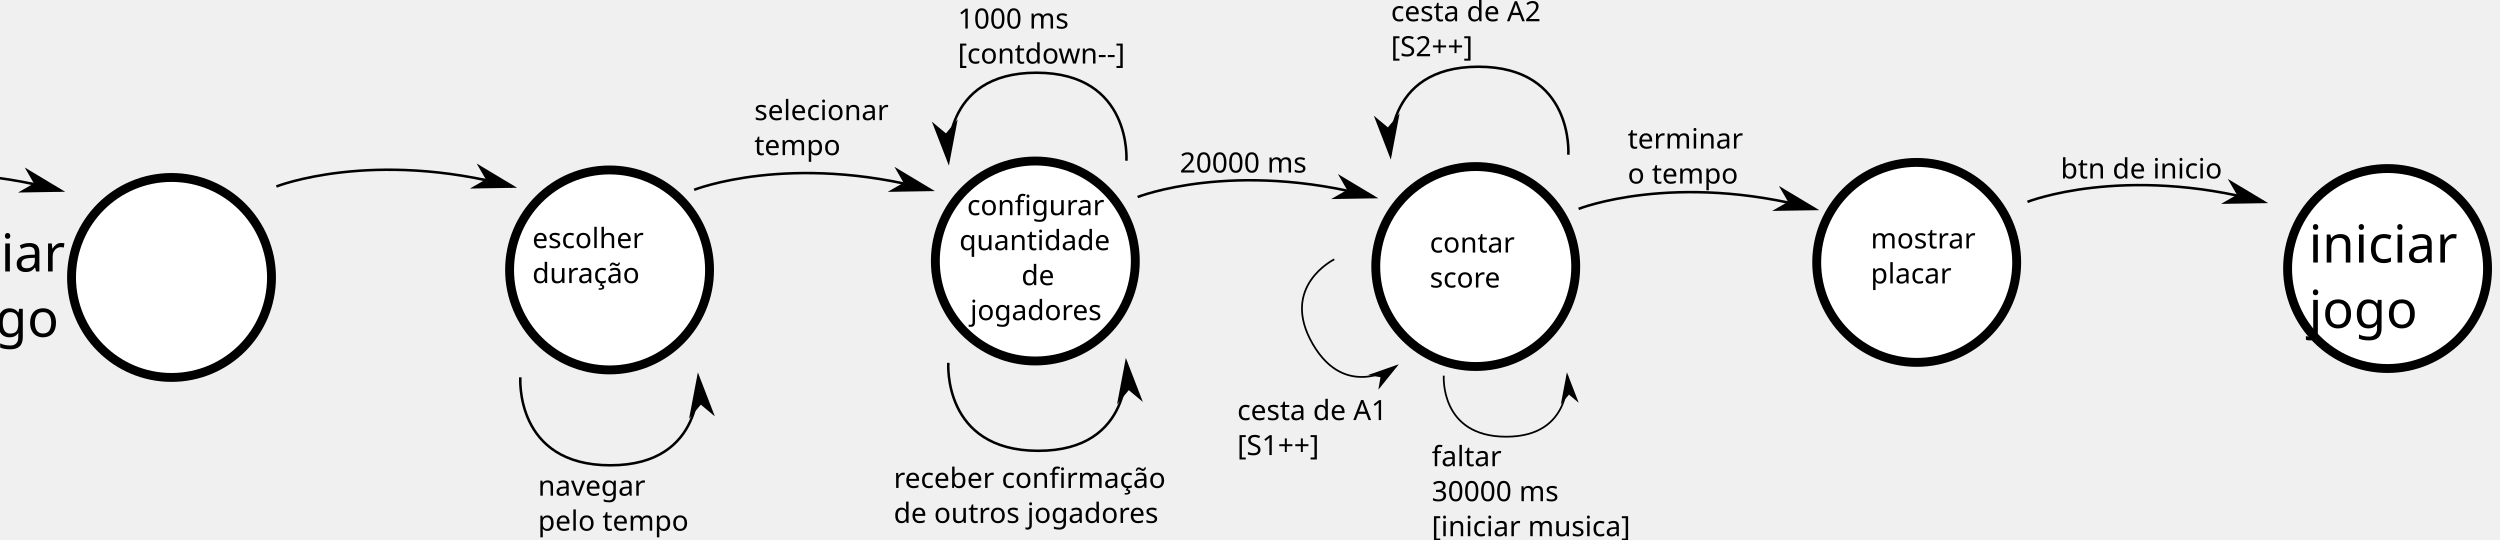
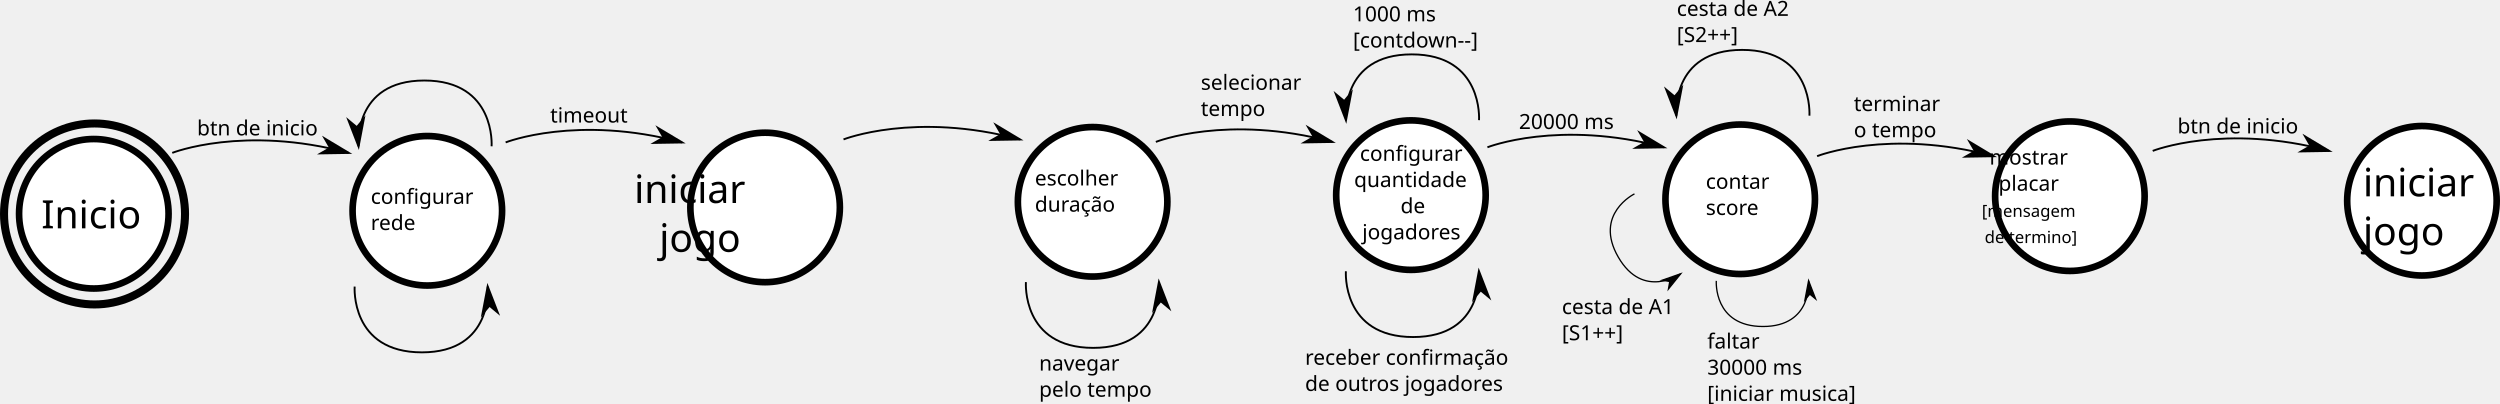
- <svg xmlns="http://www.w3.org/2000/svg" width="3572.072" height="771.366" viewBox="0 0 945.107 204.09" version="1.1" id="svg8">
+ <svg xmlns="http://www.w3.org/2000/svg" width="4777.787" height="771.366" viewBox="0 0 1264.118 204.09" version="1.1" id="svg8">
  <defs id="defs2">
    <marker style="overflow:visible" id="marker1583" refX="0" refY="0" orient="auto">
      <path transform="matrix(-0.8,0,0,-0.8,-10,0)" style="fill:#000000;fill-opacity:1;fill-rule:evenodd;stroke:#000000;stroke-width:1pt;stroke-opacity:1" d="M 0,0 5,-5 -12.5,0 5,5 Z" id="path1581" />
    </marker>
    <marker orient="auto" refY="0" refX="0" id="Arrow1Lend" style="overflow:visible">
      <path id="path874" d="M 0,0 5,-5 -12.5,0 5,5 Z" style="fill:#000000;fill-opacity:1;fill-rule:evenodd;stroke:#000000;stroke-width:1pt;stroke-opacity:1" transform="matrix(-0.8,0,0,-0.8,-10,0)" />
    </marker>
    <marker orient="auto" refY="0" refX="0" id="Arrow1Lend-5" style="overflow:visible">
      <path id="path874-3" d="M 0,0 5,-5 -12.5,0 5,5 Z" style="fill:#000000;fill-opacity:1;fill-rule:evenodd;stroke:#000000;stroke-width:1pt;stroke-opacity:1" transform="matrix(-0.8,0,0,-0.8,-10,0)" />
    </marker>
    <marker style="overflow:visible" id="marker1583-2" refX="0" refY="0" orient="auto">
      <path transform="matrix(-0.8,0,0,-0.8,-10,0)" style="fill:#000000;fill-opacity:1;fill-rule:evenodd;stroke:#000000;stroke-width:1pt;stroke-opacity:1" d="M 0,0 5,-5 -12.5,0 5,5 Z" id="path1581-9" />
    </marker>
    <marker orient="auto" refY="0" refX="0" id="Arrow1Lend-5-6" style="overflow:visible">
      <path id="path874-3-7" d="M 0,0 5,-5 -12.5,0 5,5 Z" style="fill:#000000;fill-opacity:1;fill-rule:evenodd;stroke:#000000;stroke-width:1pt;stroke-opacity:1" transform="matrix(-0.8,0,0,-0.8,-10,0)" />
    </marker>
    <marker style="overflow:visible" id="marker1583-2-3" refX="0" refY="0" orient="auto">
      <path transform="matrix(-0.8,0,0,-0.8,-10,0)" style="fill:#000000;fill-opacity:1;fill-rule:evenodd;stroke:#000000;stroke-width:1pt;stroke-opacity:1" d="M 0,0 5,-5 -12.5,0 5,5 Z" id="path1581-9-5" />
    </marker>
    <marker style="overflow:visible" id="marker1583-2-2" refX="0" refY="0" orient="auto">
      <path transform="matrix(-0.8,0,0,-0.8,-10,0)" style="fill:#000000;fill-opacity:1;fill-rule:evenodd;stroke:#000000;stroke-width:1pt;stroke-opacity:1" d="M 0,0 5,-5 -12.5,0 5,5 Z" id="path1581-9-9" />
    </marker>
    <marker style="overflow:visible" id="marker1583-2-27" refX="0" refY="0" orient="auto">
      <path transform="matrix(-0.8,0,0,-0.8,-10,0)" style="fill:#000000;fill-opacity:1;fill-rule:evenodd;stroke:#000000;stroke-width:1pt;stroke-opacity:1" d="M 0,0 5,-5 -12.5,0 5,5 Z" id="path1581-9-0" />
    </marker>
    <marker style="overflow:visible" id="marker1583-2-3-3" refX="0" refY="0" orient="auto">
      <path transform="matrix(-0.8,0,0,-0.8,-10,0)" style="fill:#000000;fill-opacity:1;fill-rule:evenodd;stroke:#000000;stroke-width:1pt;stroke-opacity:1" d="M 0,0 5,-5 -12.5,0 5,5 Z" id="path1581-9-5-6" />
    </marker>
    <marker style="overflow:visible" id="marker1583-2-3-3-8" refX="0" refY="0" orient="auto">
      <path transform="matrix(-0.8,0,0,-0.8,-10,0)" style="fill:#000000;fill-opacity:1;fill-rule:evenodd;stroke:#000000;stroke-width:1pt;stroke-opacity:1" d="M 0,0 5,-5 -12.5,0 5,5 Z" id="path1581-9-5-6-7" />
    </marker>
    <marker style="overflow:visible" id="marker1583-2-2-9" refX="0" refY="0" orient="auto">
      <path transform="matrix(-0.8,0,0,-0.8,-10,0)" style="fill:#000000;fill-opacity:1;fill-rule:evenodd;stroke:#000000;stroke-width:1pt;stroke-opacity:1" d="M 0,0 5,-5 -12.5,0 5,5 Z" id="path1581-9-9-2" />
    </marker>
    <marker orient="auto" refY="0" refX="0" id="Arrow1Lend-5-6-0" style="overflow:visible">
      <path id="path874-3-7-2" d="M 0,0 5,-5 -12.5,0 5,5 Z" style="fill:#000000;fill-opacity:1;fill-rule:evenodd;stroke:#000000;stroke-width:1pt;stroke-opacity:1" transform="matrix(-0.8,0,0,-0.8,-10,0)" />
    </marker>
    <marker style="overflow:visible" id="marker1583-2-2-9-3" refX="0" refY="0" orient="auto">
      <path transform="matrix(-0.8,0,0,-0.8,-10,0)" style="fill:#000000;fill-opacity:1;fill-rule:evenodd;stroke:#000000;stroke-width:1pt;stroke-opacity:1" d="M 0,0 5,-5 -12.5,0 5,5 Z" id="path1581-9-9-2-6" />
    </marker>
    <marker style="overflow:visible" id="marker1583-2-2-9-3-0" refX="0" refY="0" orient="auto">
      <path transform="matrix(-0.8,0,0,-0.8,-10,0)" style="fill:#000000;fill-opacity:1;fill-rule:evenodd;stroke:#000000;stroke-width:1pt;stroke-opacity:1" d="M 0,0 5,-5 -12.5,0 5,5 Z" id="path1581-9-9-2-6-6" />
    </marker>
    <marker orient="auto" refY="0" refX="0" id="Arrow1Lend-2" style="overflow:visible">
      <path id="path874-0" d="M 0,0 5,-5 -12.5,0 5,5 Z" style="fill:#000000;fill-opacity:1;fill-rule:evenodd;stroke:#000000;stroke-width:1pt;stroke-opacity:1" transform="matrix(-0.8,0,0,-0.8,-10,0)" />
    </marker>
    <marker orient="auto" refY="0" refX="0" id="Arrow1Lend-9" style="overflow:visible">
      <path id="path874-37" d="M 0,0 5,-5 -12.5,0 5,5 Z" style="fill:#000000;fill-opacity:1;fill-rule:evenodd;stroke:#000000;stroke-width:1pt;stroke-opacity:1" transform="matrix(-0.8,0,0,-0.8,-10,0)" />
    </marker>
    <marker orient="auto" refY="0" refX="0" id="Arrow1Lend-9-8" style="overflow:visible">
      <path id="path874-37-8" d="M 0,0 5,-5 -12.5,0 5,5 Z" style="fill:#000000;fill-opacity:1;fill-rule:evenodd;stroke:#000000;stroke-width:1pt;stroke-opacity:1" transform="matrix(-0.8,0,0,-0.8,-10,0)" />
    </marker>
    <marker style="overflow:visible" id="marker1583-1" refX="0" refY="0" orient="auto">
      <path transform="matrix(-0.8,0,0,-0.8,-10,0)" style="fill:#000000;fill-opacity:1;fill-rule:evenodd;stroke:#000000;stroke-width:1pt;stroke-opacity:1" d="M 0,0 5,-5 -12.5,0 5,5 Z" id="path1581-4" />
    </marker>
+     <marker style="overflow:visible" id="marker1583-1-3" refX="0" refY="0" orient="auto">
+       <path transform="matrix(-0.8,0,0,-0.8,-10,0)" style="fill:#000000;fill-opacity:1;fill-rule:evenodd;stroke:#000000;stroke-width:1pt;stroke-opacity:1" d="M 0,0 5,-5 -12.5,0 5,5 Z" id="path1581-4-6" />
+     </marker>
  </defs>
-   <g id="layer1" transform="translate(-55.77697,-135.4631)">
+   <g id="layer1" transform="translate(266.2579,-135.4631)">
    <g id="g871" transform="translate(10.15624,146.4637)">
      <g id="g879" transform="translate(-0.5345391,-10.69078)">
        <g id="g4545">
          <g id="g887" transform="translate(2.267852,-2.267852)">
            <circle style="fill:#ffffff;fill-opacity:1;stroke:#000000;stroke-width:3.365;stroke-miterlimit:4;stroke-dasharray:none;stroke-opacity:1" id="path819" cx="-230.707" cy="110.052" r="37.798" />
            <circle style="fill:none;fill-opacity:1;stroke:#000000;stroke-width:4.074;stroke-miterlimit:4;stroke-dasharray:none;stroke-opacity:1" id="path819-3" cx="-230.353" cy="110.143" r="45.759" />
            <text xml:space="preserve" style="font-style:normal;font-weight:normal;font-size:19.756px;line-height:1.25;font-family:sans-serif;letter-spacing:0px;word-spacing:0px;fill:#000000;fill-opacity:1;stroke:none;stroke-width:0.265" x="-257.282" y="117.417" id="text4684">
              <tspan x="-257.282" y="117.417" id="tspan4682" style="stroke-width:0.265">
                <tspan x="-257.282" y="117.417" id="tspan4680" style="stroke-width:0.265">Inicio</tspan>
              </tspan>
            </text>
            <circle style="fill:#ffffff;fill-opacity:1;stroke:#000000;stroke-width:3.365;stroke-miterlimit:4;stroke-dasharray:none;stroke-opacity:1" id="path819-36" cx="274.329" cy="104.004" r="37.798" />
            <circle style="fill:#ffffff;fill-opacity:1;stroke:#000000;stroke-width:3.365;stroke-miterlimit:4;stroke-dasharray:none;stroke-opacity:1" id="path819-7" cx="435.287" cy="100.626" r="37.798" />
            <text xml:space="preserve" style="font-style:normal;font-weight:normal;font-size:10.583px;line-height:1.25;font-family:sans-serif;letter-spacing:0px;word-spacing:0px;fill:#000000;fill-opacity:1;stroke:none;stroke-width:0.265" x="247.26" y="189.341" id="text2020">
              <tspan x="247.26" y="189.341" id="tspan2014" style="stroke-width:0.265">
                <tspan x="247.26" y="189.341" id="tspan2012" style="stroke-width:0.265">navegar </tspan>
              </tspan>
              <tspan x="247.26" y="202.57" id="tspan2018" style="stroke-width:0.265">
                <tspan x="247.26" y="202.57" id="tspan2016" style="stroke-width:0.265">pelo tempo</tspan>
              </tspan>
            </text>
            <path style="fill:none;stroke:#000000;stroke-width:0.965;stroke-linecap:butt;stroke-linejoin:miter;stroke-miterlimit:4;stroke-dasharray:none;stroke-opacity:1;marker-end:url(#Arrow1Lend)" d="m -191.05,79.26 c 0,0 36.051,-14.242 89.202,0" id="path61" />
            <text xml:space="preserve" style="font-style:normal;font-weight:normal;font-size:10.583px;line-height:1.25;font-family:sans-serif;letter-spacing:0px;word-spacing:0px;fill:#000000;fill-opacity:1;stroke:none;stroke-width:0.265" x="-178.517" y="70.422" id="text2026">
              <tspan x="-178.517" y="70.422" id="tspan2024" style="stroke-width:0.265">
                <tspan x="-178.517" y="70.422" id="tspan2022" style="stroke-width:0.265">btn de inicio</tspan>
              </tspan>
            </text>
            <text xml:space="preserve" style="font-style:normal;font-weight:normal;font-size:10.583px;line-height:1.25;font-family:sans-serif;letter-spacing:0px;word-spacing:0px;fill:#000000;fill-opacity:1;stroke:none;stroke-width:0.265" x="245.134" y="95.751" id="text2050">
              <tspan x="245.134" y="95.751" id="tspan2048" style="stroke-width:0.265">escolher</tspan>
              <tspan x="245.134" y="108.981" style="stroke-width:0.265" id="tspan149">duração</tspan>
            </text>
            <path style="fill:none;stroke:#000000;stroke-width:0.965;stroke-linecap:butt;stroke-linejoin:miter;stroke-miterlimit:4;stroke-dasharray:none;stroke-opacity:1;marker-end:url(#marker1583)" d="m 240.599,144.596 c 0,0 -2.268,33.262 34.018,33.262 36.286,0 33.262,-33.262 33.262,-33.262" id="path1567" />
            <path style="fill:none;stroke:#000000;stroke-width:0.965;stroke-linecap:butt;stroke-linejoin:miter;stroke-miterlimit:4;stroke-dasharray:none;stroke-opacity:1;marker-end:url(#Arrow1Lend-5)" d="m 306.306,73.711 c 0,0 36.051,-14.242 89.202,0" id="path61-5" />
            <text xml:space="preserve" style="font-style:normal;font-weight:normal;font-size:10.583px;line-height:1.25;font-family:sans-serif;letter-spacing:0px;word-spacing:0px;fill:#000000;fill-opacity:1;stroke:none;stroke-width:0.265" x="329.045" y="47.371" id="text2036">
              <tspan x="329.045" y="47.371" id="tspan2030" style="stroke-width:0.265">
                <tspan x="329.045" y="47.371" id="tspan2028" style="stroke-width:0.265">selecionar </tspan>
              </tspan>
              <tspan x="329.045" y="60.6" id="tspan2034" style="stroke-width:0.265">
                <tspan x="329.045" y="60.6" id="tspan2032" style="stroke-width:0.265">tempo</tspan>
              </tspan>
            </text>
            <text xml:space="preserve" style="font-style:normal;font-weight:normal;font-size:10.583px;line-height:1.25;font-family:sans-serif;letter-spacing:0px;word-spacing:0px;fill:#000000;fill-opacity:1;stroke:none;stroke-width:0.265" x="408.442" y="90.924" id="text2099">
              <tspan x="0" y="0" id="tspan2097" style="stroke-width:0.265">
                <tspan x="408.442" y="90.924" id="tspan2083" style="stroke-width:0.265" />
              </tspan>
            </text>
            <path style="fill:none;stroke:#000000;stroke-width:0.965;stroke-linecap:butt;stroke-linejoin:miter;stroke-miterlimit:4;stroke-dasharray:none;stroke-opacity:1;marker-end:url(#marker1583-2)" d="m 402.394,139.12 c 0,0 -2.268,33.262 34.018,33.262 36.286,0 33.262,-33.262 33.262,-33.262" id="path1567-1" />
            <text xml:space="preserve" style="font-style:normal;font-weight:normal;font-size:10.583px;line-height:1.25;font-family:sans-serif;letter-spacing:0px;word-spacing:0px;fill:#000000;fill-opacity:1;stroke:none;stroke-width:0.265" x="408.096" y="185.588" id="text2020-2">
              <tspan x="0" y="9.364" id="tspan2014-7" style="stroke-width:0.265">
                <tspan x="408.096" y="185.588" id="tspan2012-0" style="stroke-width:0.265" />
              </tspan>
              <tspan x="0" y="9.364" id="tspan2018-9" style="stroke-width:0.265">
                <tspan x="408.096" y="198.817" id="tspan2016-3" style="stroke-width:0.265" />
              </tspan>
            </text>
            <text xml:space="preserve" style="font-style:normal;font-weight:normal;font-size:10.583px;line-height:1.25;font-family:sans-serif;letter-spacing:0px;word-spacing:0px;fill:#000000;fill-opacity:1;stroke:none;stroke-width:0.265" x="381.755" y="186.413" id="text2020-6">
              <tspan x="381.755" y="186.413" id="tspan2018-2" style="stroke-width:0.265">receber confirmação<tspan x="381.755" y="199.642" id="tspan2016-6" style="stroke-width:0.265" />
              </tspan>
              <tspan x="381.755" y="199.642" style="stroke-width:0.265" id="tspan2463">de outros jogadores</tspan>
            </text>
            <circle style="fill:#ffffff;fill-opacity:1;stroke:#000000;stroke-width:3.365;stroke-miterlimit:4;stroke-dasharray:none;stroke-opacity:1" id="path819-7-3" cx="601.778" cy="102.718" r="37.798" />
            <path style="fill:none;stroke:#000000;stroke-width:0.965;stroke-linecap:butt;stroke-linejoin:miter;stroke-miterlimit:4;stroke-dasharray:none;stroke-opacity:1;marker-end:url(#Arrow1Lend-5-6)" d="m 473.962,76.435 c 0,0 36.051,-14.242 89.202,0" id="path61-5-5" />
            <path style="fill:none;stroke:#000000;stroke-width:0.965;stroke-linecap:butt;stroke-linejoin:miter;stroke-miterlimit:4;stroke-dasharray:none;stroke-opacity:1;marker-end:url(#marker1583-2-3)" d="m 469.718,62.717 c 0,0 2.268,-33.262 -34.018,-33.262 -36.286,0 -33.262,33.262 -33.262,33.262" id="path1567-1-6" />
            <text xml:space="preserve" style="font-style:normal;font-weight:normal;font-size:10.583px;line-height:1.25;font-family:sans-serif;letter-spacing:0px;word-spacing:0px;fill:#000000;fill-opacity:1;stroke:none;stroke-width:0.265" x="405.987" y="12.76" id="text127">
              <tspan id="tspan125" x="405.987" y="12.76" style="stroke-width:0.265">1000 ms</tspan>
              <tspan x="405.987" y="25.989" style="stroke-width:0.265" id="tspan129">[contdown--]</tspan>
            </text>
            <text xml:space="preserve" style="font-style:normal;font-weight:normal;font-size:10.583px;line-height:1.25;font-family:sans-serif;letter-spacing:0px;word-spacing:0px;fill:#000000;fill-opacity:1;stroke:none;stroke-width:0.265" x="584.391" y="97.427" id="text133">
              <tspan id="tspan131" x="584.391" y="97.427" style="stroke-width:0.265">contar</tspan>
              <tspan x="584.391" y="110.656" style="stroke-width:0.265" id="tspan135">score</tspan>
              <tspan x="584.391" y="123.885" style="stroke-width:0.265" id="tspan137" />
            </text>
            <path style="fill:none;stroke:#000000;stroke-width:0.965;stroke-linecap:butt;stroke-linejoin:miter;stroke-miterlimit:4;stroke-dasharray:none;stroke-opacity:1;marker-end:url(#marker1583-2-3-3)" d="m 636.783,60.45 c 0,0 2.268,-33.262 -34.018,-33.262 -36.286,0 -33.262,33.262 -33.262,33.262" id="path1567-1-6-0" />
            <text xml:space="preserve" style="font-style:normal;font-weight:normal;font-size:10.583px;line-height:1.25;font-family:sans-serif;letter-spacing:0px;word-spacing:0px;fill:#000000;fill-opacity:1;stroke:none;stroke-width:0.265" x="489.898" y="67.189" id="text207">
              <tspan id="tspan205" x="489.898" y="67.189" style="stroke-width:0.265">20000 ms</tspan>
            </text>
            <text xml:space="preserve" style="font-style:normal;font-weight:normal;font-size:10.583px;line-height:1.25;font-family:sans-serif;letter-spacing:0px;word-spacing:0px;fill:#000000;fill-opacity:1;stroke:none;stroke-width:0.265" x="409.471" y="83.303" id="text411">
              <tspan x="409.471" y="83.303" id="tspan393" style="text-align:start;text-anchor:start;stroke-width:0.265">
                <tspan x="409.471" y="83.303" style="text-align:start;text-anchor:start;stroke-width:0.265" id="tspan389" dx="0 0 0 0 0 0 0 0 0 0 0">configurar</tspan>
              </tspan>
              <tspan x="406.556" y="96.532" id="tspan399" style="text-align:start;text-anchor:start;stroke-width:0.265">
                <tspan x="406.556" y="96.532" style="text-align:start;text-anchor:start;stroke-width:0.265" id="tspan395" dx="0 0 0 0 0 0 0 0 0 0 0 0">quantidade </tspan>
              </tspan>
              <tspan x="430.028" y="109.762" id="tspan405" style="text-align:start;text-anchor:start;stroke-width:0.265">
                <tspan x="430.028" y="109.762" style="text-align:start;text-anchor:start;stroke-width:0.265" id="tspan401" dx="0 0 0 0">de </tspan>
              </tspan>
              <tspan x="410.659" y="122.991" id="tspan409" style="text-align:start;text-anchor:start;stroke-width:0.265">
                <tspan x="410.659" y="122.991" style="text-align:start;text-anchor:start;stroke-width:0.265" id="tspan407">jogadores</tspan>
              </tspan>
            </text>
            <flowRoot xml:space="preserve" id="flowRoot228" style="font-style:normal;font-weight:normal;font-size:40px;line-height:1.25;font-family:sans-serif;letter-spacing:0px;word-spacing:0px;fill:#000000;fill-opacity:1;stroke:none" transform="matrix(0.2645828,0,0,0.2645828,41.61879,41.59783)">
              <flowRegion id="flowRegion230">
                <rect id="rect232" width="54.548" height="74.751" x="1488.965" y="186.887" />
              </flowRegion>
              <flowPara id="flowPara234" />
            </flowRoot>
            <text xml:space="preserve" style="font-style:normal;font-weight:normal;font-size:10.583px;line-height:1.25;font-family:sans-serif;letter-spacing:0px;word-spacing:0px;fill:#000000;fill-opacity:1;stroke:none;stroke-width:0.265" x="511.626" y="160.767" id="text447">
              <tspan x="511.626" y="160.767" id="tspan441" style="stroke-width:0.265">
                <tspan x="511.626" y="160.767" id="tspan437" style="stroke-width:0.265">cesta de A1</tspan>
                <tspan dx="0" x="574.071" y="160.767" id="tspan439" style="stroke-width:0.265" />
              </tspan>
              <tspan x="511.626" y="173.996" id="tspan445" style="stroke-width:0.265">
                <tspan x="511.626" y="173.996" id="tspan443" style="stroke-width:0.265">[S1++]</tspan>
              </tspan>
            </text>
            <text xml:space="preserve" style="font-style:normal;font-weight:normal;font-size:10.583px;line-height:1.25;font-family:sans-serif;letter-spacing:0px;word-spacing:0px;fill:#000000;fill-opacity:1;stroke:none;stroke-width:0.265" x="569.722" y="9.999" id="text459">
              <tspan x="569.722" y="9.999" id="tspan453" style="stroke-width:0.265">
                <tspan x="569.722" y="9.999" id="tspan449" style="stroke-width:0.265">cesta de A2</tspan>
                <tspan dx="0" x="632.167" y="9.999" id="tspan451" style="stroke-width:0.265" />
              </tspan>
              <tspan x="569.722" y="23.228" id="tspan457" style="stroke-width:0.265">
                <tspan x="569.722" y="23.228" id="tspan455" style="stroke-width:0.265">[S2++]</tspan>
              </tspan>
            </text>
            <circle style="fill:#ffffff;fill-opacity:1;stroke:#000000;stroke-width:3.365;stroke-miterlimit:4;stroke-dasharray:none;stroke-opacity:1" id="path819-7-3-3" cx="768.48" cy="101.157" r="37.798" />
            <path style="fill:none;stroke:#000000;stroke-width:0.965;stroke-linecap:butt;stroke-linejoin:miter;stroke-miterlimit:4;stroke-dasharray:none;stroke-opacity:1;marker-end:url(#Arrow1Lend-5-6-0)" d="m 640.664,80.921 c 0,0 36.051,-14.242 89.202,0" id="path61-5-5-7" />
-             <text xml:space="preserve" style="font-style:normal;font-weight:normal;font-size:10.583px;line-height:1.25;font-family:sans-serif;letter-spacing:0px;word-spacing:0px;fill:#000000;fill-opacity:1;stroke:none;stroke-width:0.265" x="751.093" y="95.865" id="text133-5">
-               <tspan x="751.093" y="95.865" style="stroke-width:0.265" id="tspan135-2">mostrar</tspan>
-               <tspan x="751.093" y="109.095" style="stroke-width:0.265" id="tspan492">placar</tspan>
-               <tspan x="751.093" y="122.324" style="stroke-width:0.265" id="tspan137-2" />
+             <text xml:space="preserve" style="font-style:normal;font-weight:normal;font-size:10.583px;line-height:1.25;font-family:sans-serif;letter-spacing:0px;word-spacing:0px;fill:#000000;fill-opacity:1;stroke:none;stroke-width:0.265" x="768.295" y="85.175" id="text133-5">
+               <tspan x="768.295" y="85.175" style="text-align:center;text-anchor:middle;stroke-width:0.265" id="tspan135-2">mostrar</tspan>
+               <tspan x="768.295" y="98.404" style="text-align:center;text-anchor:middle;stroke-width:0.265" id="tspan492">placar</tspan>
+               <tspan x="768.295" y="111.633" style="font-size:8.467px;line-height:0px;text-align:center;word-spacing:1.193px;text-anchor:middle;stroke-width:0.265" id="tspan296">[mensagem</tspan>
+               <tspan x="768.295" y="124.862" style="font-size:8.467px;line-height:0px;text-align:center;word-spacing:1.193px;text-anchor:middle;stroke-width:0.265" id="tspan292"> de termino]</tspan>
+               <tspan x="768.295" y="138.091" style="stroke-width:0.265" id="tspan137-2" />
            </text>
            <text xml:space="preserve" style="font-style:normal;font-weight:normal;font-size:10.583px;line-height:1.25;font-family:sans-serif;letter-spacing:0px;word-spacing:0px;fill:#000000;fill-opacity:1;stroke:none;stroke-width:0.265" x="585.135" y="178.195" id="text207-7">
              <tspan id="tspan205-3" x="585.135" y="178.195" style="stroke-width:0.265">faltar </tspan>
              <tspan x="585.135" y="191.424" style="stroke-width:0.265" id="tspan366">30000 ms</tspan>
              <tspan x="585.135" y="204.653" style="stroke-width:0.265" id="tspan488">[iniciar musica]</tspan>
            </text>
            <path style="fill:none;stroke:#000000;stroke-width:0.669;stroke-linecap:butt;stroke-linejoin:miter;stroke-miterlimit:4;stroke-dasharray:none;stroke-opacity:1;marker-end:url(#marker1583-2-2-9-3)" d="m 548.319,99.994 c 0,0 -20.771,10.175 -8.184,31.976 12.587,21.801 31.522,8.446 31.522,8.446" id="path1567-1-1-8-1" />
            <path style="fill:none;stroke:#000000;stroke-width:0.669;stroke-linecap:butt;stroke-linejoin:miter;stroke-miterlimit:4;stroke-dasharray:none;stroke-opacity:1;marker-end:url(#marker1583-2-2-9-3-0)" d="m 589.691,143.975 c 0,0 -1.573,23.076 23.6,23.076 25.173,0 23.076,-23.076 23.076,-23.076" id="path1567-1-1-8-1-3" />
            <text xml:space="preserve" style="font-style:normal;font-weight:normal;font-size:10.583px;line-height:1.25;font-family:sans-serif;letter-spacing:0px;word-spacing:0px;fill:#000000;fill-opacity:1;stroke:none;stroke-width:0.265" x="659.23" y="58.117" id="text484">
              <tspan id="tspan482" x="659.23" y="58.117" style="stroke-width:0.265">terminar </tspan>
              <tspan x="659.23" y="71.347" style="stroke-width:0.265" id="tspan486">o tempo</tspan>
            </text>
            <path style="fill:none;stroke:#000000;stroke-width:0.965;stroke-linecap:butt;stroke-linejoin:miter;stroke-miterlimit:4;stroke-dasharray:none;stroke-opacity:1;marker-end:url(#Arrow1Lend-2)" d="m 810.36,78.262 c 0,0 36.051,-14.242 89.202,0" id="path61-6" />
            <text xml:space="preserve" style="font-style:normal;font-weight:normal;font-size:10.583px;line-height:1.25;font-family:sans-serif;letter-spacing:0px;word-spacing:0px;fill:#000000;fill-opacity:1;stroke:none;stroke-width:0.265" x="822.893" y="69.425" id="text2026-1">
              <tspan x="822.893" y="69.425" id="tspan2024-5" style="stroke-width:0.265">
                <tspan x="822.893" y="69.425" id="tspan2022-5" style="stroke-width:0.265">btn de inicio</tspan>
              </tspan>
            </text>
            <circle style="fill:#ffffff;fill-opacity:1;stroke:#000000;stroke-width:3.365;stroke-miterlimit:4;stroke-dasharray:none;stroke-opacity:1" id="path819-4" cx="946.491" cy="103.474" r="37.798" />
            <text xml:space="preserve" style="font-style:normal;font-weight:normal;font-size:19.756px;line-height:1.25;font-family:sans-serif;letter-spacing:0px;word-spacing:0px;fill:#000000;fill-opacity:1;stroke:none;stroke-width:0.265" x="916.709" y="101.218" id="text4684-7">
              <tspan x="916.709" y="101.218" id="tspan4682-6" style="stroke-width:0.265">iniciar<tspan x="916.709" y="101.218" id="tspan4680-5" style="stroke-width:0.265" />
              </tspan>
              <tspan x="916.709" y="125.912" style="stroke-width:0.265" id="tspan679">jogo</tspan>
            </text>
            <circle style="fill:#ffffff;fill-opacity:1;stroke:#000000;stroke-width:3.365;stroke-miterlimit:4;stroke-dasharray:none;stroke-opacity:1" id="path819-36-6" cx="-62.069" cy="108.54" r="37.798" />
            <path style="fill:none;stroke:#000000;stroke-width:0.965;stroke-linecap:butt;stroke-linejoin:miter;stroke-miterlimit:4;stroke-dasharray:none;stroke-opacity:1;marker-end:url(#Arrow1Lend-9)" d="m 148.372,72.456 c 0,0 36.051,-14.242 89.202,0" id="path61-4" />
            <circle style="fill:#ffffff;fill-opacity:1;stroke:#000000;stroke-width:3.365;stroke-miterlimit:4;stroke-dasharray:none;stroke-opacity:1" id="path819-4-3" cx="108.729" cy="106.847" r="37.798" />
            <text xml:space="preserve" style="font-style:normal;font-weight:normal;font-size:19.756px;line-height:1.25;font-family:sans-serif;letter-spacing:0px;word-spacing:0px;fill:#000000;fill-opacity:1;stroke:none;stroke-width:0.265" x="109.173" y="104.59" id="text4684-7-0">
-               <tspan x="78.946" y="104.59" id="tspan4682-6-7" style="stroke-width:0.265;text-anchor:middle;text-align:center">iniciar</tspan>
-               <tspan x="78.946" y="129.284" style="stroke-width:0.265;text-anchor:middle;text-align:center" id="tspan679-6">jogo</tspan>
+               <tspan x="109.173" y="104.59" id="tspan4682-6-7" style="text-align:center;text-anchor:middle;stroke-width:0.265">iniciar</tspan>
+               <tspan x="109.173" y="129.284" style="text-align:center;text-anchor:middle;stroke-width:0.265" id="tspan679-6">jogo</tspan>
            </text>
            <path style="fill:none;stroke:#000000;stroke-width:0.965;stroke-linecap:butt;stroke-linejoin:miter;stroke-miterlimit:4;stroke-dasharray:none;stroke-opacity:1;marker-end:url(#Arrow1Lend-9-8)" d="m -22.473,73.968 c 0,0 36.051,-14.242 89.202,0" id="path61-4-43" />
-             <flowRoot xml:space="preserve" id="flowRoot729" style="font-style:normal;font-weight:normal;font-size:40px;line-height:1.25;font-family:sans-serif;letter-spacing:0px;word-spacing:0px;fill:#000000;fill-opacity:1;stroke:none" transform="matrix(0.2645828,0,0,0.2645828,39.35083,10.27353)">
-               <flowRegion id="flowRegion731">
-                 <rect id="rect733" width="200" height="182.857" x="-491.429" y="322.794" />
-               </flowRegion>
-               <flowPara id="flowPara735">configurarede</flowPara>
-               <flowPara id="flowPara737" />
-             </flowRoot>
+             <text xml:space="preserve" style="font-style:normal;font-weight:normal;font-size:10.583px;line-height:1.25;font-family:sans-serif;letter-spacing:0px;word-spacing:0px;fill:#000000;fill-opacity:1;stroke:none;stroke-width:0.265" x="-90.672" y="105.043" id="text312">
+               <tspan x="-90.672" y="105.043" id="tspan304" style="stroke-width:0.265">
+                 <tspan x="-90.672" y="105.043" id="tspan300" style="stroke-width:0.265">configurar </tspan>
+                 <tspan dx="0" x="-32.96" y="105.043" id="tspan302" style="stroke-width:0.265" />
+               </tspan>
+               <tspan x="-90.672" y="118.272" id="tspan310" style="stroke-width:0.265">
+                 <tspan x="-90.672" y="118.272" id="tspan306" style="stroke-width:0.265">rede</tspan>
+                 <tspan dx="0" x="-66.798" y="118.272" id="tspan308" style="stroke-width:0.265" />
+               </tspan>
+             </text>
            <text xml:space="preserve" style="font-style:normal;font-weight:normal;font-size:10.583px;line-height:1.25;font-family:sans-serif;letter-spacing:0px;word-spacing:0px;fill:#000000;fill-opacity:1;stroke:none;stroke-width:0.265" x="-17.345" y="161.447" id="text745">
              <tspan id="tspan743" x="-17.345" y="170.811" style="stroke-width:0.265" />
            </text>
            <path style="fill:none;stroke:#000000;stroke-width:0.965;stroke-linecap:butt;stroke-linejoin:miter;stroke-miterlimit:4;stroke-dasharray:none;stroke-opacity:1;marker-end:url(#marker1583-1)" d="m -98.823,146.864 c 0,0 -2.268,33.262 34.018,33.262 36.286,0 33.262,-33.262 33.262,-33.262" id="path1567-9" />
            <flowRoot xml:space="preserve" id="flowRoot768" style="font-style:normal;font-weight:normal;font-size:40px;line-height:1.25;font-family:sans-serif;letter-spacing:0px;word-spacing:0px;fill:#000000;fill-opacity:1;stroke:none" transform="matrix(0.2645828,0,0,0.2645828,43.88654,1.958073)">
              <flowRegion id="flowRegion770">
                <rect id="rect772" width="245.714" height="114.286" x="-520" y="694.223" />
              </flowRegion>
              <flowPara id="flowPara774">pareando</flowPara>
            </flowRoot>
            <text xml:space="preserve" style="font-style:normal;font-weight:normal;font-size:10.583px;line-height:1.25;font-family:sans-serif;letter-spacing:0px;word-spacing:0px;fill:#000000;fill-opacity:1;stroke:none;stroke-width:0.265" x="0.041" y="63.929" id="text778">
              <tspan id="tspan776" x="0.041" y="63.929" style="stroke-width:0.265">timeout</tspan>
            </text>
+             <flowRoot xml:space="preserve" id="flowRoot261" style="font-style:normal;font-weight:normal;font-size:40px;line-height:1.25;font-family:sans-serif;letter-spacing:0px;word-spacing:0px;fill:#000000;fill-opacity:1;stroke:none" transform="matrix(0.2645828,0,0,0.2645828,28.01157,-30.54781)">
+               <flowRegion id="flowRegion263">
+                 <rect id="rect265" width="411.429" height="102.857" x="-520" y="168.508" />
+               </flowRegion>
+               <flowPara id="flowPara267">enviar confirmação  de pareamento</flowPara>
+             </flowRoot>
+             <path style="fill:none;stroke:#000000;stroke-width:0.965;stroke-linecap:butt;stroke-linejoin:miter;stroke-miterlimit:4;stroke-dasharray:none;stroke-opacity:1;marker-end:url(#marker1583-1-3)" d="m -29.57,75.933 c 0,0 2.268,-33.262 -34.018,-33.262 -36.286,0 -33.262,33.262 -33.262,33.262" id="path1567-9-7" />
          </g>
        </g>
      </g>
    </g>
  </g>
</svg>
